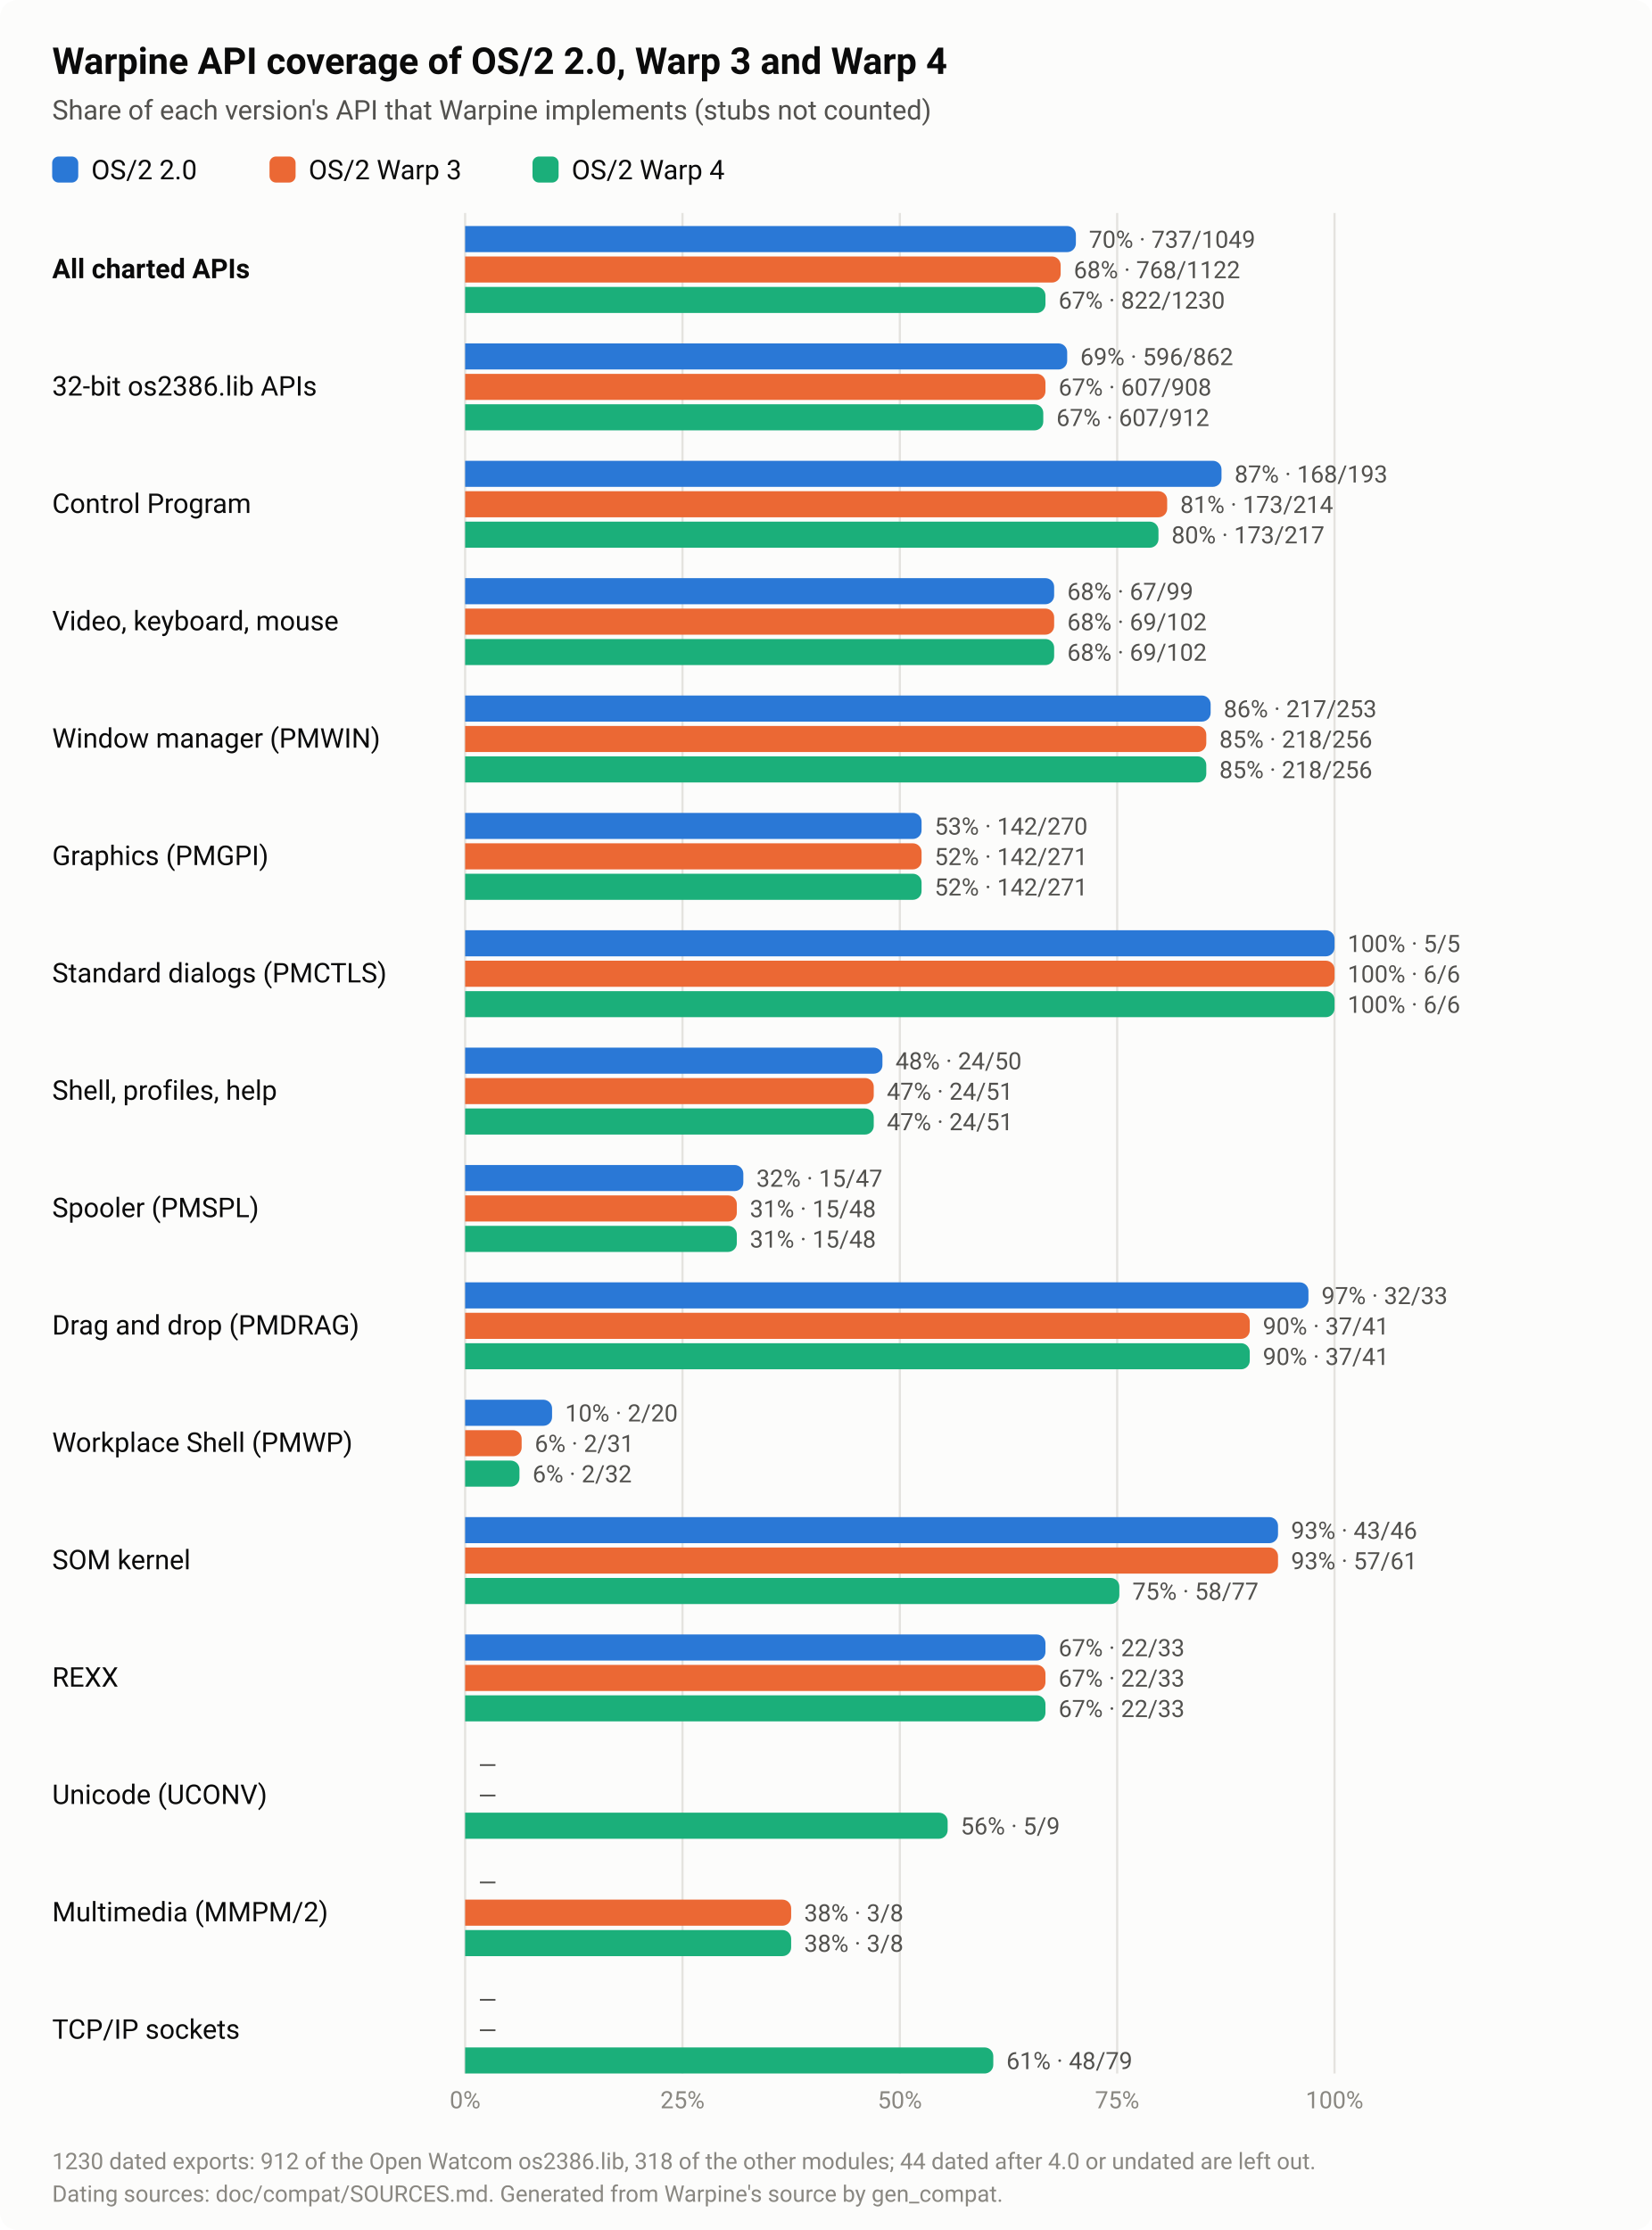
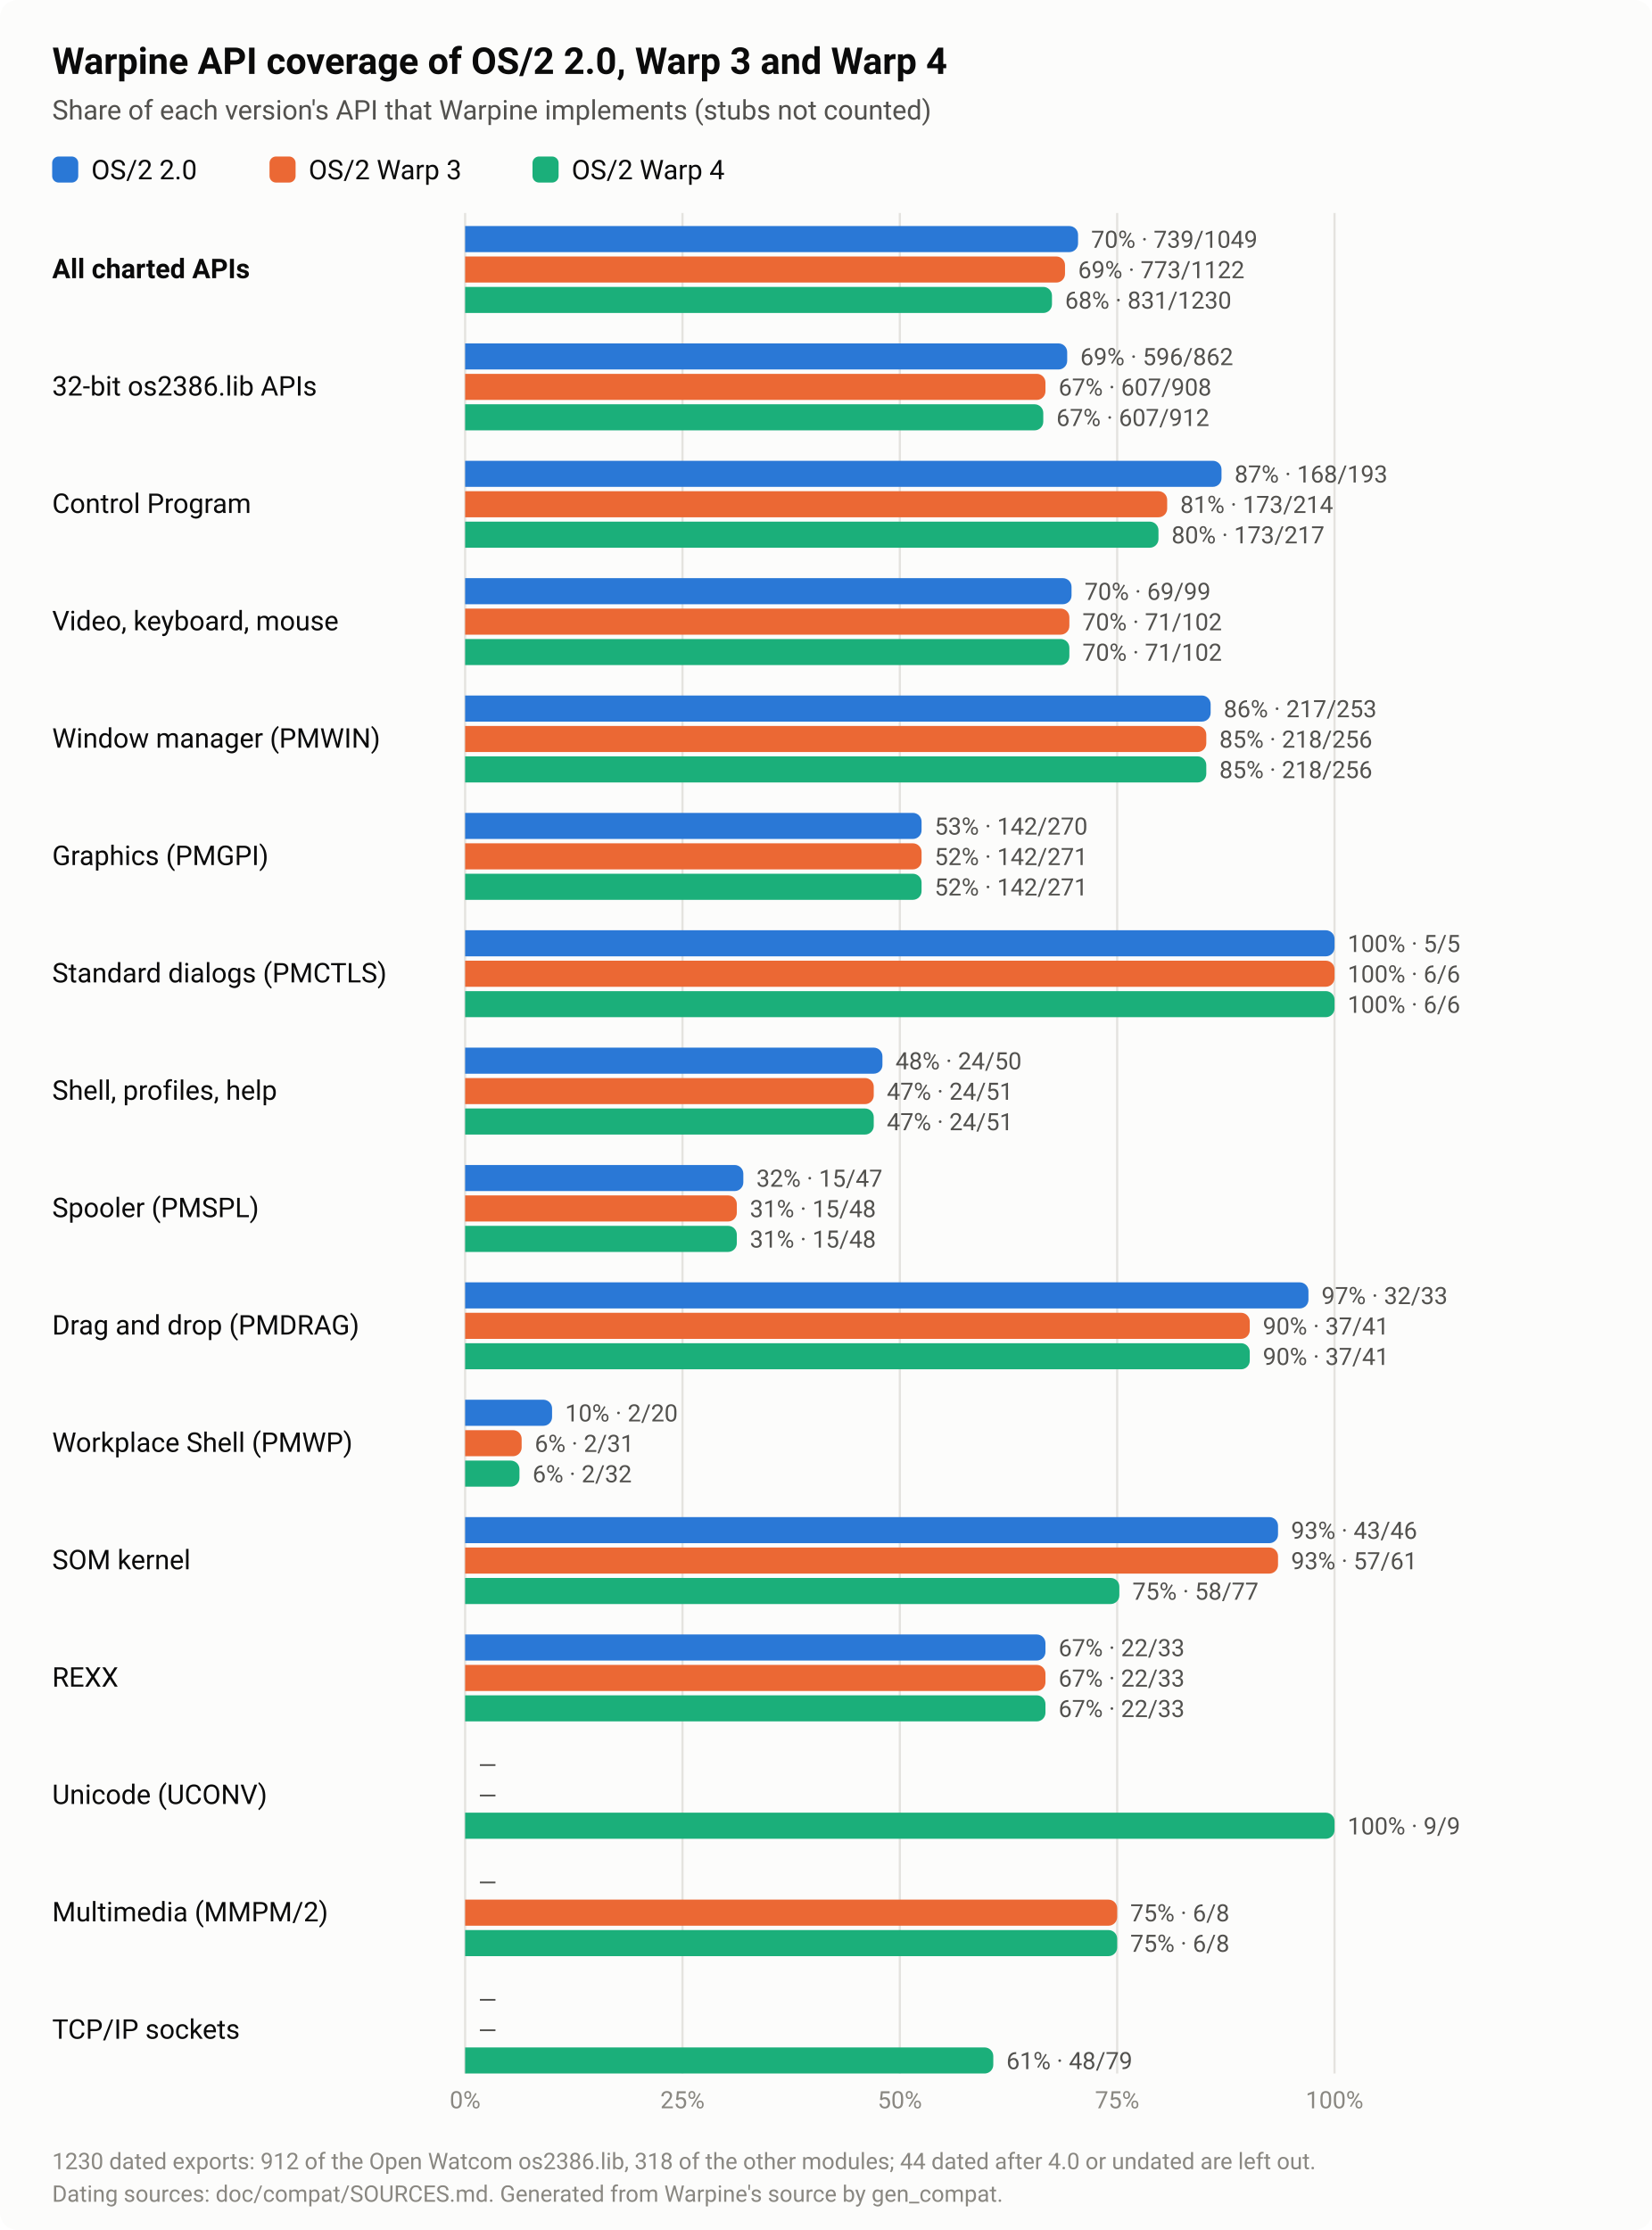
<svg xmlns="http://www.w3.org/2000/svg" width="760" height="1026" viewBox="0 0 760 1026" role="img" aria-labelledby="t d" font-family="system-ui, -apple-system, 'Segoe UI', Roboto, 'Helvetica Neue', Arial, sans-serif">
  <rect width="760" height="1026" rx="8" fill="#fcfcfb" />
  <text x="24" y="34" font-size="17" font-weight="600" fill="#0b0b0b">Warpine API coverage of OS/2 2.0, Warp 3 and Warp 4</text>
  <text x="24" y="55" font-size="12.5" fill="#52514e">Share of each version's API that Warpine implements (stubs not counted)</text>
  <rect x="24" y="72" width="12" height="12" rx="3" fill="#2a78d6" />
  <text x="42" y="82.5" font-size="12.5" fill="#0b0b0b">OS/2 2.0</text>
  <rect x="124" y="72" width="12" height="12" rx="3" fill="#eb6834" />
  <text x="142" y="82.5" font-size="12.5" fill="#0b0b0b">OS/2 Warp 3</text>
  <rect x="245" y="72" width="12" height="12" rx="3" fill="#1baf7a" />
  <text x="263" y="82.5" font-size="12.5" fill="#0b0b0b">OS/2 Warp 4</text>
  <line x1="214" y1="98" x2="214" y2="954" stroke="#e4e3df" stroke-width="1" />
  <text x="214" y="970" font-size="11" text-anchor="middle" fill="#898781">0%</text>
  <line x1="314" y1="98" x2="314" y2="954" stroke="#e4e3df" stroke-width="1" />
  <text x="314" y="970" font-size="11" text-anchor="middle" fill="#898781">25%</text>
  <line x1="414" y1="98" x2="414" y2="954" stroke="#e4e3df" stroke-width="1" />
  <text x="414" y="970" font-size="11" text-anchor="middle" fill="#898781">50%</text>
  <line x1="514" y1="98" x2="514" y2="954" stroke="#e4e3df" stroke-width="1" />
  <text x="514" y="970" font-size="11" text-anchor="middle" fill="#898781">75%</text>
  <line x1="614" y1="98" x2="614" y2="954" stroke="#e4e3df" stroke-width="1" />
  <text x="614" y="970" font-size="11" text-anchor="middle" fill="#898781">100%</text>
  <text x="24" y="128" font-size="12.5" font-weight="600" fill="#0b0b0b">All charted APIs</text>
-   <path d="M214 104h277a4 4 0 0 1 4 4v4a4 4 0 0 1 -4 4h-277z" fill="#2a78d6" />
-   <text x="501" y="114" font-size="11" fill="#52514e">70% · 737/1049</text>
-   <path d="M214 118h270a4 4 0 0 1 4 4v4a4 4 0 0 1 -4 4h-270z" fill="#eb6834" />
-   <text x="494" y="128" font-size="11" fill="#52514e">68% · 768/1122</text>
-   <path d="M214 132h263a4 4 0 0 1 4 4v4a4 4 0 0 1 -4 4h-263z" fill="#1baf7a" />
-   <text x="487" y="142" font-size="11" fill="#52514e">67% · 822/1230</text>
+   <path d="M214 104h278a4 4 0 0 1 4 4v4a4 4 0 0 1 -4 4h-278z" fill="#2a78d6" />
+   <text x="502" y="114" font-size="11" fill="#52514e">70% · 739/1049</text>
+   <path d="M214 118h272a4 4 0 0 1 4 4v4a4 4 0 0 1 -4 4h-272z" fill="#eb6834" />
+   <text x="496" y="128" font-size="11" fill="#52514e">69% · 773/1122</text>
+   <path d="M214 132h266a4 4 0 0 1 4 4v4a4 4 0 0 1 -4 4h-266z" fill="#1baf7a" />
+   <text x="490" y="142" font-size="11" fill="#52514e">68% · 831/1230</text>
  <text x="24" y="182" font-size="12.5" font-weight="400" fill="#0b0b0b">32-bit os2386.lib APIs</text>
  <path d="M214 158h273a4 4 0 0 1 4 4v4a4 4 0 0 1 -4 4h-273z" fill="#2a78d6" />
  <text x="497" y="168" font-size="11" fill="#52514e">69% · 596/862</text>
  <path d="M214 172h263a4 4 0 0 1 4 4v4a4 4 0 0 1 -4 4h-263z" fill="#eb6834" />
  <text x="487" y="182" font-size="11" fill="#52514e">67% · 607/908</text>
  <path d="M214 186h262a4 4 0 0 1 4 4v4a4 4 0 0 1 -4 4h-262z" fill="#1baf7a" />
  <text x="486" y="196" font-size="11" fill="#52514e">67% · 607/912</text>
  <text x="24" y="236" font-size="12.5" font-weight="400" fill="#0b0b0b">Control Program</text>
  <path d="M214 212h344a4 4 0 0 1 4 4v4a4 4 0 0 1 -4 4h-344z" fill="#2a78d6" />
  <text x="568" y="222" font-size="11" fill="#52514e">87% · 168/193</text>
  <path d="M214 226h319a4 4 0 0 1 4 4v4a4 4 0 0 1 -4 4h-319z" fill="#eb6834" />
  <text x="543" y="236" font-size="11" fill="#52514e">81% · 173/214</text>
  <path d="M214 240h315a4 4 0 0 1 4 4v4a4 4 0 0 1 -4 4h-315z" fill="#1baf7a" />
  <text x="539" y="250" font-size="11" fill="#52514e">80% · 173/217</text>
  <text x="24" y="290" font-size="12.5" font-weight="400" fill="#0b0b0b">Video, keyboard, mouse</text>
-   <path d="M214 266h267a4 4 0 0 1 4 4v4a4 4 0 0 1 -4 4h-267z" fill="#2a78d6" />
-   <text x="491" y="276" font-size="11" fill="#52514e">68% · 67/99</text>
-   <path d="M214 280h267a4 4 0 0 1 4 4v4a4 4 0 0 1 -4 4h-267z" fill="#eb6834" />
-   <text x="491" y="290" font-size="11" fill="#52514e">68% · 69/102</text>
-   <path d="M214 294h267a4 4 0 0 1 4 4v4a4 4 0 0 1 -4 4h-267z" fill="#1baf7a" />
-   <text x="491" y="304" font-size="11" fill="#52514e">68% · 69/102</text>
+   <path d="M214 266h275a4 4 0 0 1 4 4v4a4 4 0 0 1 -4 4h-275z" fill="#2a78d6" />
+   <text x="499" y="276" font-size="11" fill="#52514e">70% · 69/99</text>
+   <path d="M214 280h274a4 4 0 0 1 4 4v4a4 4 0 0 1 -4 4h-274z" fill="#eb6834" />
+   <text x="498" y="290" font-size="11" fill="#52514e">70% · 71/102</text>
+   <path d="M214 294h274a4 4 0 0 1 4 4v4a4 4 0 0 1 -4 4h-274z" fill="#1baf7a" />
+   <text x="498" y="304" font-size="11" fill="#52514e">70% · 71/102</text>
  <text x="24" y="344" font-size="12.5" font-weight="400" fill="#0b0b0b">Window manager (PMWIN)</text>
  <path d="M214 320h339a4 4 0 0 1 4 4v4a4 4 0 0 1 -4 4h-339z" fill="#2a78d6" />
  <text x="563" y="330" font-size="11" fill="#52514e">86% · 217/253</text>
  <path d="M214 334h337a4 4 0 0 1 4 4v4a4 4 0 0 1 -4 4h-337z" fill="#eb6834" />
  <text x="561" y="344" font-size="11" fill="#52514e">85% · 218/256</text>
  <path d="M214 348h337a4 4 0 0 1 4 4v4a4 4 0 0 1 -4 4h-337z" fill="#1baf7a" />
  <text x="561" y="358" font-size="11" fill="#52514e">85% · 218/256</text>
  <text x="24" y="398" font-size="12.5" font-weight="400" fill="#0b0b0b">Graphics (PMGPI)</text>
  <path d="M214 374h206a4 4 0 0 1 4 4v4a4 4 0 0 1 -4 4h-206z" fill="#2a78d6" />
  <text x="430" y="384" font-size="11" fill="#52514e">53% · 142/270</text>
  <path d="M214 388h206a4 4 0 0 1 4 4v4a4 4 0 0 1 -4 4h-206z" fill="#eb6834" />
  <text x="430" y="398" font-size="11" fill="#52514e">52% · 142/271</text>
  <path d="M214 402h206a4 4 0 0 1 4 4v4a4 4 0 0 1 -4 4h-206z" fill="#1baf7a" />
  <text x="430" y="412" font-size="11" fill="#52514e">52% · 142/271</text>
  <text x="24" y="452" font-size="12.5" font-weight="400" fill="#0b0b0b">Standard dialogs (PMCTLS)</text>
  <path d="M214 428h396a4 4 0 0 1 4 4v4a4 4 0 0 1 -4 4h-396z" fill="#2a78d6" />
  <text x="620" y="438" font-size="11" fill="#52514e">100% · 5/5</text>
  <path d="M214 442h396a4 4 0 0 1 4 4v4a4 4 0 0 1 -4 4h-396z" fill="#eb6834" />
  <text x="620" y="452" font-size="11" fill="#52514e">100% · 6/6</text>
  <path d="M214 456h396a4 4 0 0 1 4 4v4a4 4 0 0 1 -4 4h-396z" fill="#1baf7a" />
  <text x="620" y="466" font-size="11" fill="#52514e">100% · 6/6</text>
  <text x="24" y="506" font-size="12.5" font-weight="400" fill="#0b0b0b">Shell, profiles, help</text>
  <path d="M214 482h188a4 4 0 0 1 4 4v4a4 4 0 0 1 -4 4h-188z" fill="#2a78d6" />
  <text x="412" y="492" font-size="11" fill="#52514e">48% · 24/50</text>
  <path d="M214 496h184a4 4 0 0 1 4 4v4a4 4 0 0 1 -4 4h-184z" fill="#eb6834" />
  <text x="408" y="506" font-size="11" fill="#52514e">47% · 24/51</text>
  <path d="M214 510h184a4 4 0 0 1 4 4v4a4 4 0 0 1 -4 4h-184z" fill="#1baf7a" />
  <text x="408" y="520" font-size="11" fill="#52514e">47% · 24/51</text>
  <text x="24" y="560" font-size="12.5" font-weight="400" fill="#0b0b0b">Spooler (PMSPL)</text>
  <path d="M214 536h124a4 4 0 0 1 4 4v4a4 4 0 0 1 -4 4h-124z" fill="#2a78d6" />
  <text x="348" y="546" font-size="11" fill="#52514e">32% · 15/47</text>
  <path d="M214 550h121a4 4 0 0 1 4 4v4a4 4 0 0 1 -4 4h-121z" fill="#eb6834" />
  <text x="345" y="560" font-size="11" fill="#52514e">31% · 15/48</text>
  <path d="M214 564h121a4 4 0 0 1 4 4v4a4 4 0 0 1 -4 4h-121z" fill="#1baf7a" />
  <text x="345" y="574" font-size="11" fill="#52514e">31% · 15/48</text>
  <text x="24" y="614" font-size="12.5" font-weight="400" fill="#0b0b0b">Drag and drop (PMDRAG)</text>
  <path d="M214 590h384a4 4 0 0 1 4 4v4a4 4 0 0 1 -4 4h-384z" fill="#2a78d6" />
  <text x="608" y="600" font-size="11" fill="#52514e">97% · 32/33</text>
  <path d="M214 604h357a4 4 0 0 1 4 4v4a4 4 0 0 1 -4 4h-357z" fill="#eb6834" />
  <text x="581" y="614" font-size="11" fill="#52514e">90% · 37/41</text>
  <path d="M214 618h357a4 4 0 0 1 4 4v4a4 4 0 0 1 -4 4h-357z" fill="#1baf7a" />
  <text x="581" y="628" font-size="11" fill="#52514e">90% · 37/41</text>
  <text x="24" y="668" font-size="12.5" font-weight="400" fill="#0b0b0b">Workplace Shell (PMWP)</text>
  <path d="M214 644h36a4 4 0 0 1 4 4v4a4 4 0 0 1 -4 4h-36z" fill="#2a78d6" />
  <text x="260" y="654" font-size="11" fill="#52514e">10% · 2/20</text>
  <path d="M214 658h22a4 4 0 0 1 4 4v4a4 4 0 0 1 -4 4h-22z" fill="#eb6834" />
  <text x="246" y="668" font-size="11" fill="#52514e">6% · 2/31</text>
  <path d="M214 672h21a4 4 0 0 1 4 4v4a4 4 0 0 1 -4 4h-21z" fill="#1baf7a" />
  <text x="245" y="682" font-size="11" fill="#52514e">6% · 2/32</text>
  <text x="24" y="722" font-size="12.5" font-weight="400" fill="#0b0b0b">SOM kernel</text>
  <path d="M214 698h370a4 4 0 0 1 4 4v4a4 4 0 0 1 -4 4h-370z" fill="#2a78d6" />
  <text x="594" y="708" font-size="11" fill="#52514e">93% · 43/46</text>
  <path d="M214 712h370a4 4 0 0 1 4 4v4a4 4 0 0 1 -4 4h-370z" fill="#eb6834" />
  <text x="594" y="722" font-size="11" fill="#52514e">93% · 57/61</text>
  <path d="M214 726h297a4 4 0 0 1 4 4v4a4 4 0 0 1 -4 4h-297z" fill="#1baf7a" />
  <text x="521" y="736" font-size="11" fill="#52514e">75% · 58/77</text>
  <text x="24" y="776" font-size="12.5" font-weight="400" fill="#0b0b0b">REXX</text>
  <path d="M214 752h263a4 4 0 0 1 4 4v4a4 4 0 0 1 -4 4h-263z" fill="#2a78d6" />
  <text x="487" y="762" font-size="11" fill="#52514e">67% · 22/33</text>
  <path d="M214 766h263a4 4 0 0 1 4 4v4a4 4 0 0 1 -4 4h-263z" fill="#eb6834" />
  <text x="487" y="776" font-size="11" fill="#52514e">67% · 22/33</text>
  <path d="M214 780h263a4 4 0 0 1 4 4v4a4 4 0 0 1 -4 4h-263z" fill="#1baf7a" />
  <text x="487" y="790" font-size="11" fill="#52514e">67% · 22/33</text>
  <text x="24" y="830" font-size="12.5" font-weight="400" fill="#0b0b0b">Unicode (UCONV)</text>
  <text x="220" y="816" font-size="11" fill="#52514e">—</text>
  <text x="220" y="830" font-size="11" fill="#52514e">—</text>
-   <path d="M214 834h218a4 4 0 0 1 4 4v4a4 4 0 0 1 -4 4h-218z" fill="#1baf7a" />
-   <text x="442" y="844" font-size="11" fill="#52514e">56% · 5/9</text>
+   <path d="M214 834h396a4 4 0 0 1 4 4v4a4 4 0 0 1 -4 4h-396z" fill="#1baf7a" />
+   <text x="620" y="844" font-size="11" fill="#52514e">100% · 9/9</text>
  <text x="24" y="884" font-size="12.5" font-weight="400" fill="#0b0b0b">Multimedia (MMPM/2)</text>
  <text x="220" y="870" font-size="11" fill="#52514e">—</text>
-   <path d="M214 874h146a4 4 0 0 1 4 4v4a4 4 0 0 1 -4 4h-146z" fill="#eb6834" />
-   <text x="370" y="884" font-size="11" fill="#52514e">38% · 3/8</text>
-   <path d="M214 888h146a4 4 0 0 1 4 4v4a4 4 0 0 1 -4 4h-146z" fill="#1baf7a" />
-   <text x="370" y="898" font-size="11" fill="#52514e">38% · 3/8</text>
+   <path d="M214 874h296a4 4 0 0 1 4 4v4a4 4 0 0 1 -4 4h-296z" fill="#eb6834" />
+   <text x="520" y="884" font-size="11" fill="#52514e">75% · 6/8</text>
+   <path d="M214 888h296a4 4 0 0 1 4 4v4a4 4 0 0 1 -4 4h-296z" fill="#1baf7a" />
+   <text x="520" y="898" font-size="11" fill="#52514e">75% · 6/8</text>
  <text x="24" y="938" font-size="12.5" font-weight="400" fill="#0b0b0b">TCP/IP sockets</text>
  <text x="220" y="924" font-size="11" fill="#52514e">—</text>
  <text x="220" y="938" font-size="11" fill="#52514e">—</text>
  <path d="M214 942h239a4 4 0 0 1 4 4v4a4 4 0 0 1 -4 4h-239z" fill="#1baf7a" />
  <text x="463" y="952" font-size="11" fill="#52514e">61% · 48/79</text>
  <text x="24" y="998" font-size="10.5" fill="#898781">1230 dated exports: 912 of the Open Watcom os2386.lib, 318 of the other modules; 44 dated after 4.0 or undated are left out.</text>
  <text x="24" y="1013" font-size="10.5" fill="#898781">Dating sources: doc/compat/SOURCES.md. Generated from Warpine's source by gen_compat.</text>
</svg>
